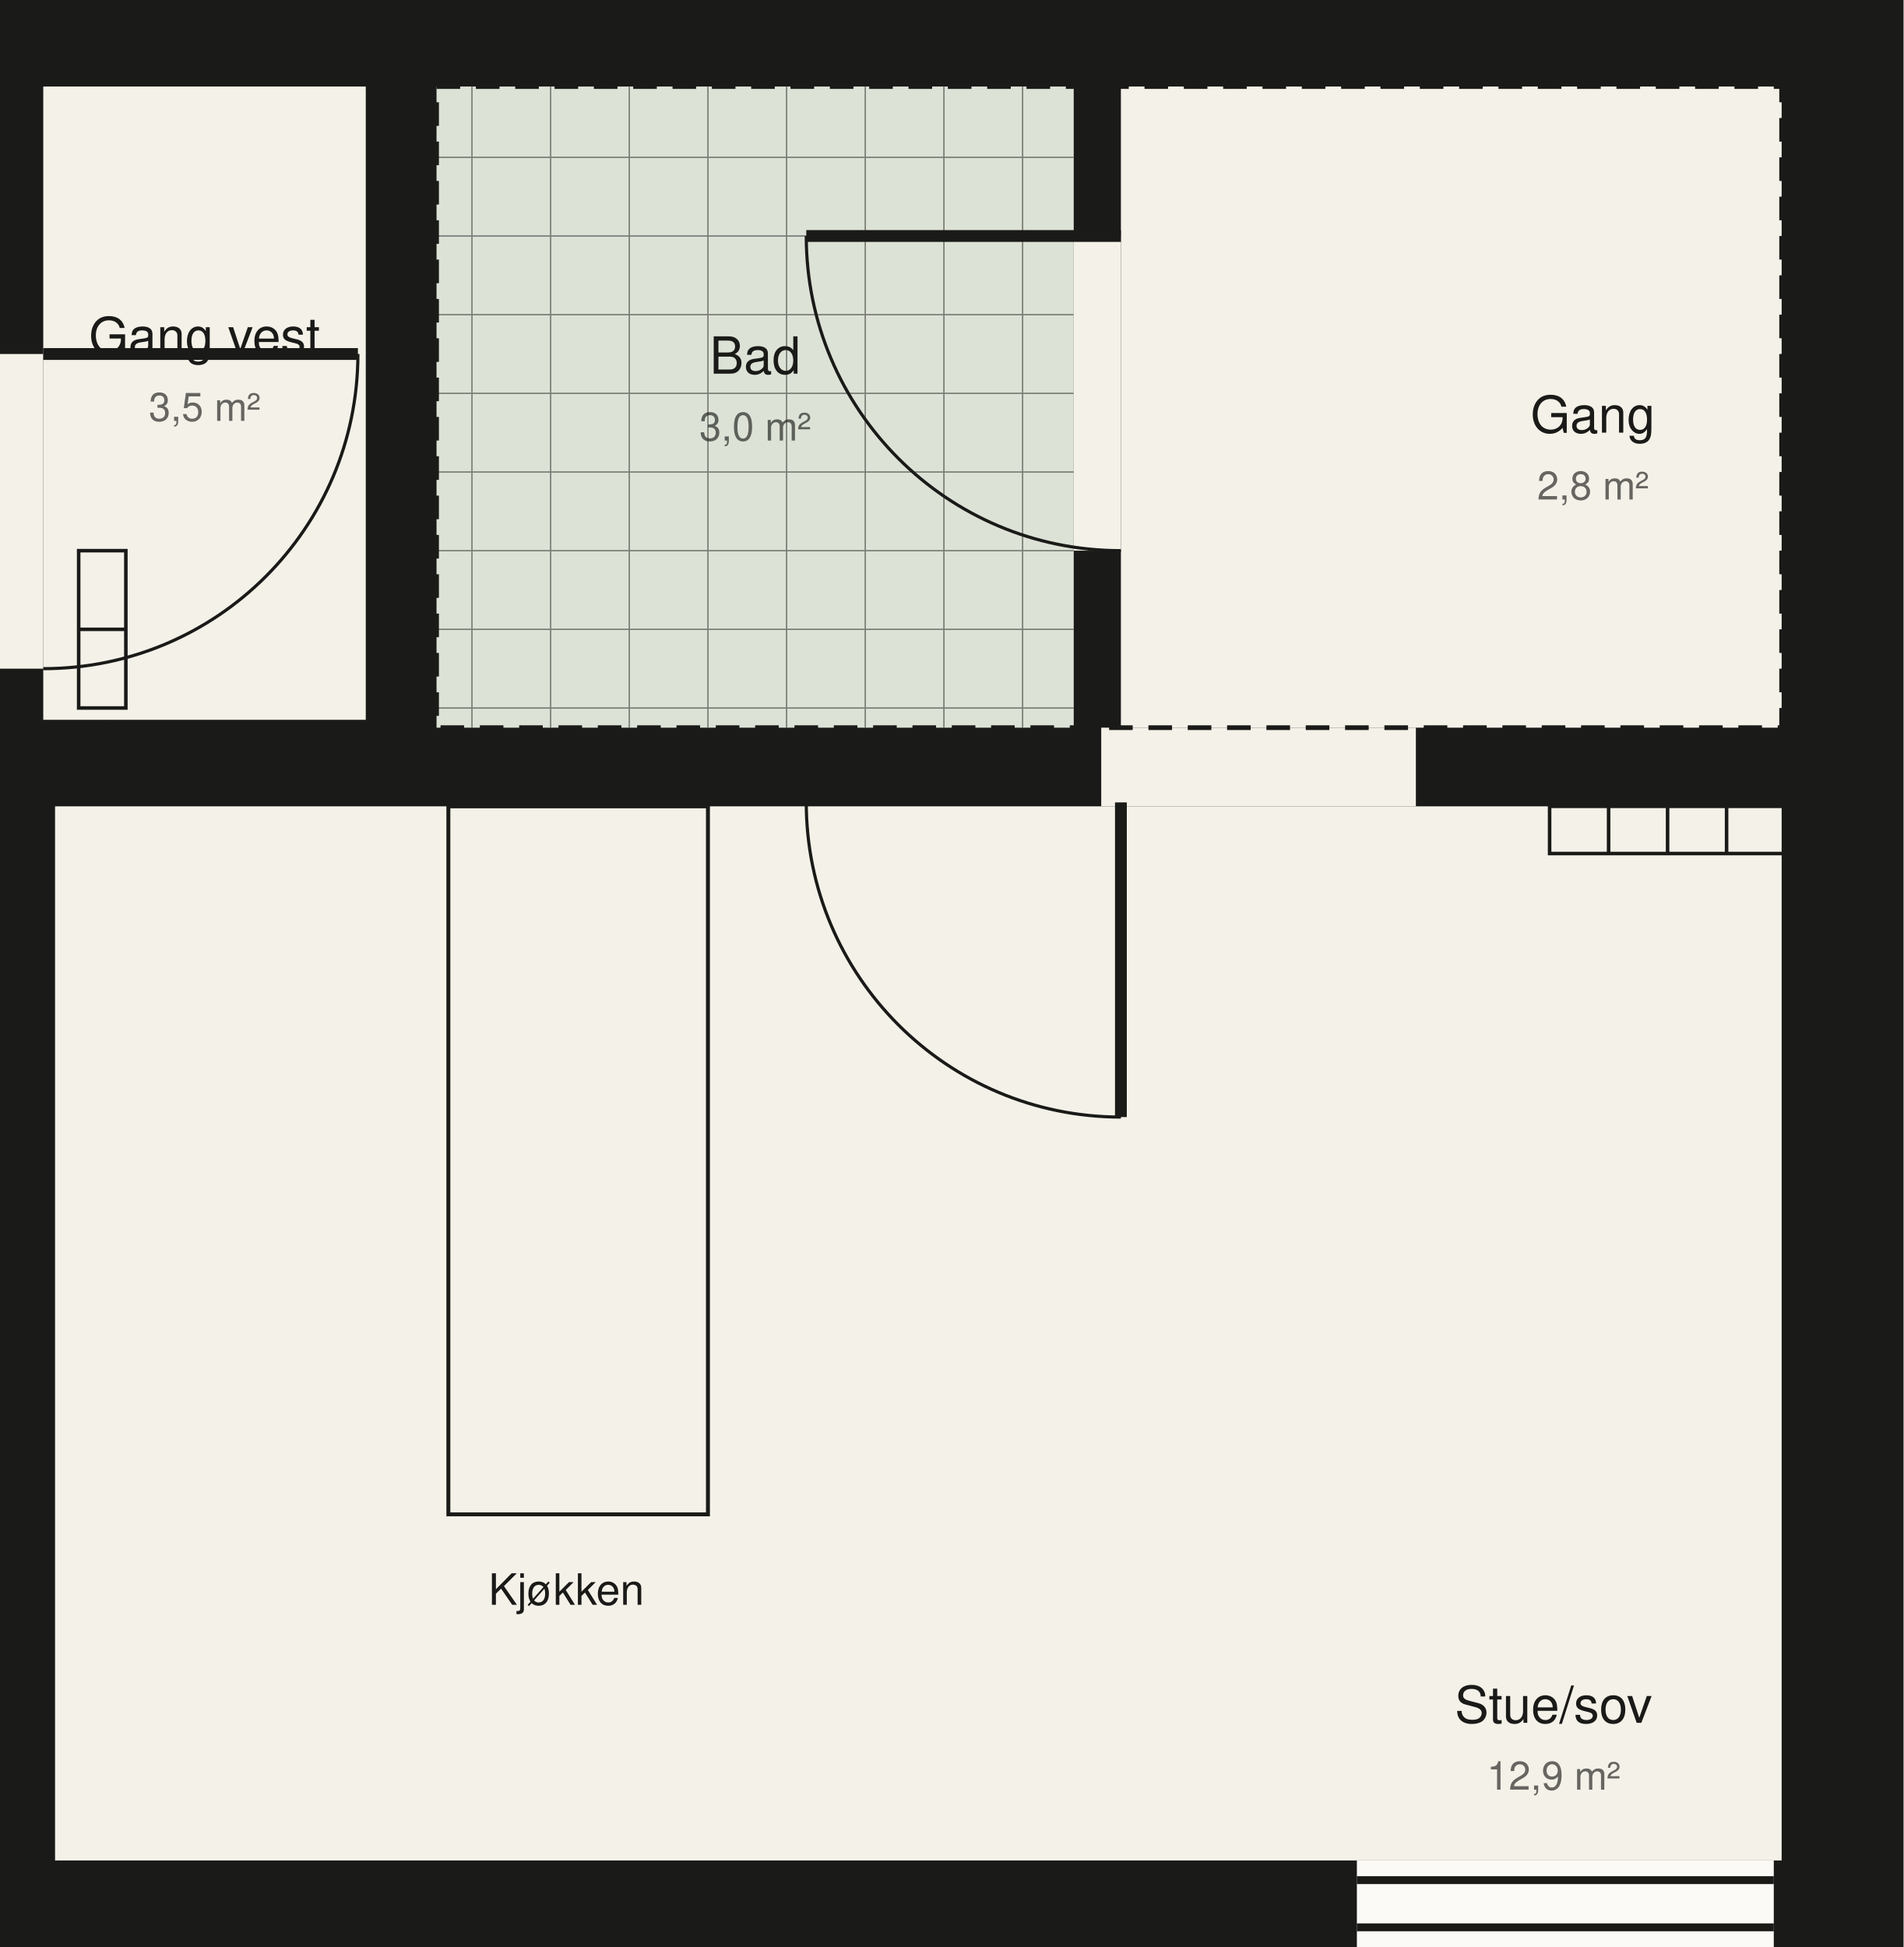
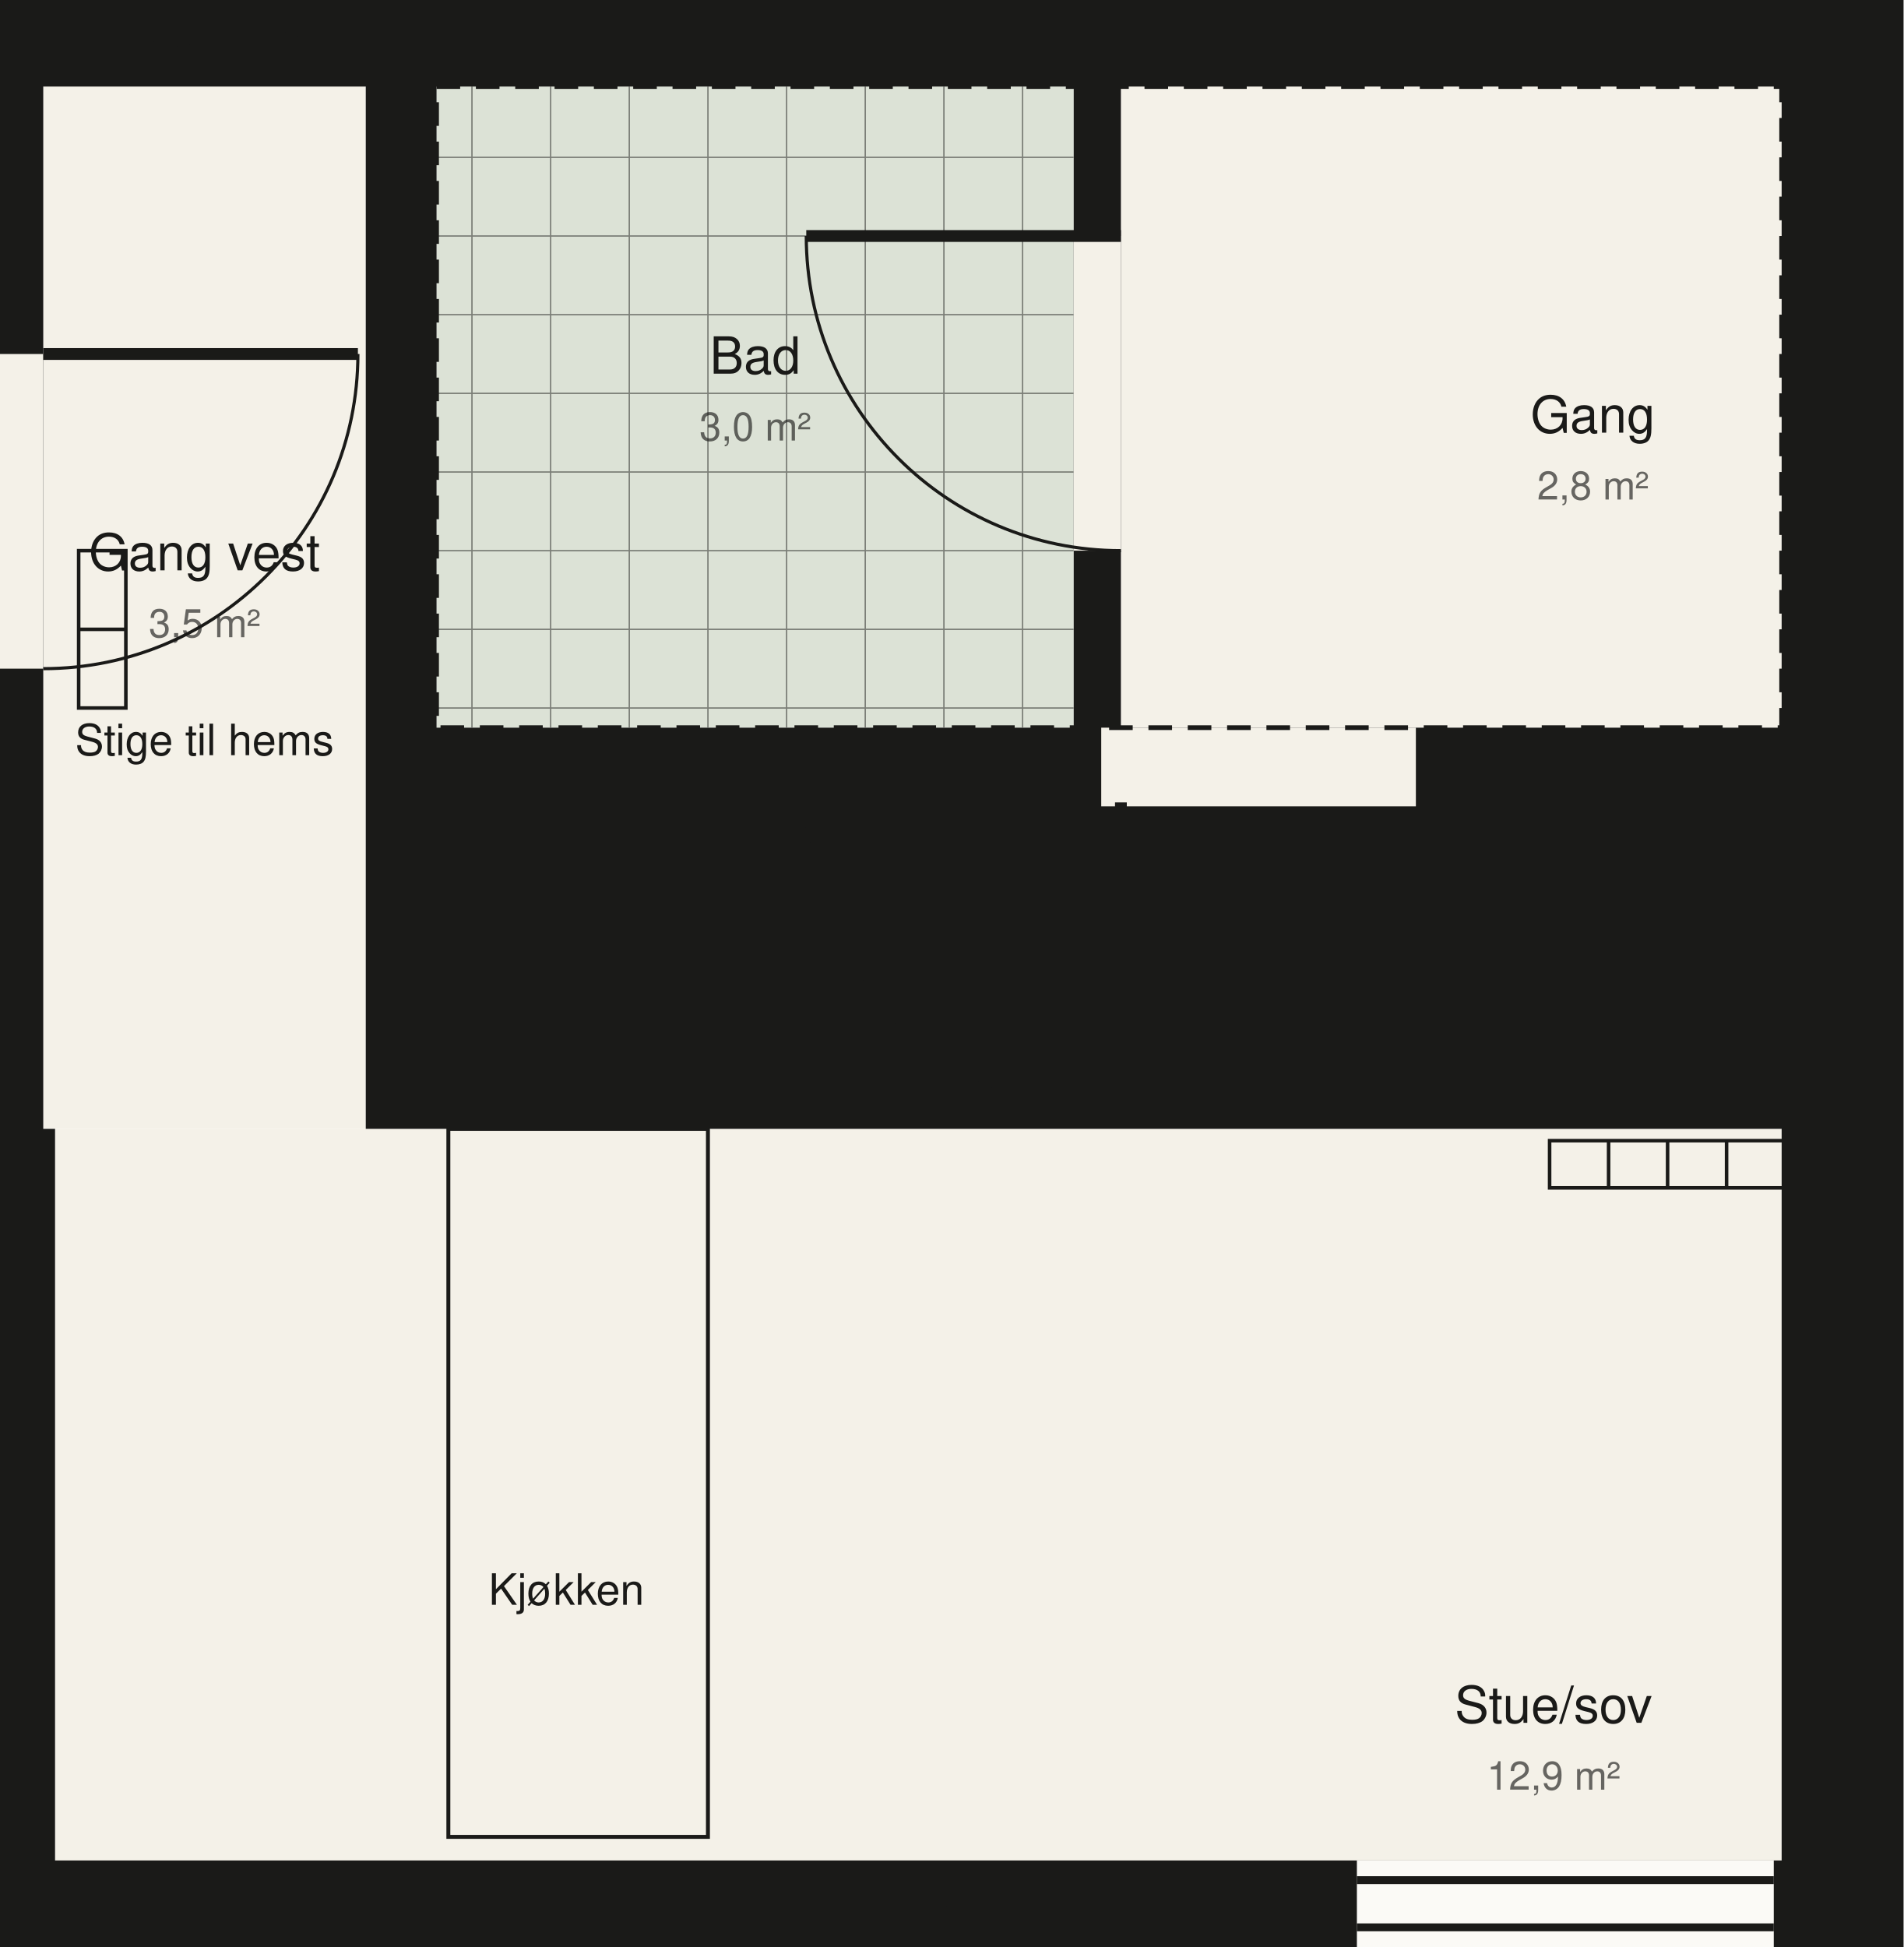
<svg xmlns="http://www.w3.org/2000/svg" viewBox="0 0 484 495">
-   <polygon points="11,22 93,22 93,183 11,183" fill="#F4F1E8" />
+   <polygon points="11,22 93,22 93,287 11,287" fill="#F4F1E8" />
  <polygon points="111,22 273,22 273,185 111,185" fill="#DCE2D6" />
  <polygon points="285,22 453,22 453,185 285,185" fill="#F4F1E8" />
-   <polygon points="14,205 453,205 453,473 14,473" fill="#F4F1E8" />
+   <polygon points="14,287 453,287 453,473 14,473" fill="#F4F1E8" />
  <clipPath id="bad1">
    <polygon points="111,22 273,22 273,185 111,185" />
  </clipPath>
  <g clip-path="url(#bad1)" stroke="#1A1A18" stroke-width="0.35" opacity="0.5">
    <line x1="120" y1="22" x2="120" y2="185" />
    <line x1="140" y1="22" x2="140" y2="185" />
    <line x1="160" y1="22" x2="160" y2="185" />
    <line x1="180" y1="22" x2="180" y2="185" />
    <line x1="200" y1="22" x2="200" y2="185" />
    <line x1="220" y1="22" x2="220" y2="185" />
    <line x1="240" y1="22" x2="240" y2="185" />
    <line x1="260" y1="22" x2="260" y2="185" />
    <line x1="111" y1="40" x2="273" y2="40" />
    <line x1="111" y1="60" x2="273" y2="60" />
    <line x1="111" y1="80" x2="273" y2="80" />
    <line x1="111" y1="100" x2="273" y2="100" />
    <line x1="111" y1="120" x2="273" y2="120" />
    <line x1="111" y1="140" x2="273" y2="140" />
    <line x1="111" y1="160" x2="273" y2="160" />
    <line x1="111" y1="180" x2="273" y2="180" />
  </g>
-   <path d="M 0 0 L 484 0 L 484 495 L 0 495 Z M 11 22 L 93 22 L 93 183 L 11 183 Z M 111 22 L 273 22 L 273 185 L 111 185 Z M 285 22 L 453 22 L 453 185 L 285 185 Z M 14 205 L 453 205 L 453 473 L 14 473 Z" fill="#1A1A18" fill-rule="evenodd" />
+   <path d="M 0 0 L 484 0 L 484 495 L 0 495 Z M 11 22 L 93 22 L 93 287 L 11 287 Z M 111 22 L 273 22 L 273 185 L 111 185 Z M 285 22 L 453 22 L 453 185 L 285 185 Z M 14 287 L 453 287 L 453 473 L 14 473 Z" fill="#1A1A18" fill-rule="evenodd" />
  <rect x="0" y="90" width="11" height="80" fill="#F4F1E8" />
  <line x1="11" y1="90" x2="91" y2="90" stroke="#1A1A18" stroke-width="3" />
  <path d="M 91 90 A 80 80 0 0 1 11 170" fill="none" stroke="#1A1A18" stroke-width="0.8" />
  <rect x="273" y="60" width="12" height="80" fill="#F4F1E8" />
  <line x1="285" y1="60" x2="205" y2="60" stroke="#1A1A18" stroke-width="3" />
  <path d="M 205 60 A 80 80 0 0 0 285 140" fill="none" stroke="#1A1A18" stroke-width="0.8" />
  <rect x="280" y="185" width="80" height="20" fill="#F4F1E8" />
  <line x1="285" y1="204" x2="285" y2="284" stroke="#1A1A18" stroke-width="3" />
  <path d="M 285 284 A 80 80 0 0 1 205 204" fill="none" stroke="#1A1A18" stroke-width="0.8" />
  <rect x="345" y="473" width="106" height="22" fill="#FBFAF6" />
  <line x1="345" y1="478" x2="451" y2="478" stroke="#1A1A18" stroke-width="2" />
  <line x1="345" y1="490" x2="451" y2="490" stroke="#1A1A18" stroke-width="2" />
-   <use href="#dusj" transform="translate(111 22)" />
+   <use href="#dusj" transform="translate(183 95)" />
  <use href="#wc" transform="translate(216 30)" />
  <use href="#servant" transform="translate(205 138)" />
-   <use href="#komfyr" transform="translate(120 210)" />
-   <use href="#kvask" transform="translate(120 290)" />
+   <use href="#komfyr" transform="translate(120 305)" />
+   <use href="#kvask" transform="translate(120 390)" />
  <use href="#sofa" transform="translate(24 440) rotate(270)" />
-   <use href="#seng140" transform="translate(303 215)" />
+   <use href="#seng140" transform="translate(303 305)" />
  <use href="#lenestol" transform="translate(115 385)" />
  <use href="#lenestol" transform="translate(270 385)" />
  <use href="#sofabord60" transform="translate(195 390)" />
-   <rect x="114" y="205" width="66" height="180" fill="none" stroke="#1A1A18" stroke-width="1" />
+   <rect x="114" y="287" width="66" height="180" fill="none" stroke="#1A1A18" stroke-width="1" />
  <rect x="20" y="140" width="12" height="40" fill="none" stroke="#1A1A18" stroke-width="0.9" />
  <line x1="20" y1="160" x2="32" y2="160" stroke="#1A1A18" stroke-width="0.9" />
-   <rect x="394" y="205" width="60" height="12" fill="none" stroke="#1A1A18" stroke-width="0.9" />
-   <line x1="409" y1="205" x2="409" y2="217" stroke="#1A1A18" stroke-width="0.9" />
-   <line x1="424" y1="205" x2="424" y2="217" stroke="#1A1A18" stroke-width="0.9" />
-   <line x1="439" y1="205" x2="439" y2="217" stroke="#1A1A18" stroke-width="0.9" />
+   <rect x="394" y="290" width="60" height="12" fill="none" stroke="#1A1A18" stroke-width="0.9" />
+   <line x1="409" y1="290" x2="409" y2="302" stroke="#1A1A18" stroke-width="0.9" />
+   <line x1="424" y1="290" x2="424" y2="302" stroke="#1A1A18" stroke-width="0.9" />
+   <line x1="439" y1="290" x2="439" y2="302" stroke="#1A1A18" stroke-width="0.9" />
  <polygon points="111,22 453,22 453,185 111,185" fill="none" stroke="#1A1A18" stroke-width="1.2" stroke-dasharray="6 4" />
  <text x="52" y="192" font-family="Helvetica" font-size="11" fill="#1A1A18" text-anchor="middle">Stige til hems</text>
  <text x="144" y="408" font-family="Helvetica" font-size="11" fill="#1A1A18" text-anchor="middle">Kjøkken</text>
  <text x="250" y="488" font-family="Helvetica" font-size="11" fill="#1A1A18" text-anchor="middle">Ikke vindu</text>
  <text x="52" y="12" font-family="Helvetica" font-size="11" fill="#1A1A18" text-anchor="middle">EI60 54db</text>
  <g font-family="Helvetica" fill="#1A1A18" text-anchor="middle">
-     <text x="52" y="90" font-size="13">Gang vest</text>
-     <text x="52" y="107" font-size="10" opacity="0.65">3,5 m²</text>
+     <text x="52" y="145" font-size="13">Gang vest</text>
+     <text x="52" y="162" font-size="10" opacity="0.65">3,5 m²</text>
  </g>
  <g font-family="Helvetica" fill="#1A1A18" text-anchor="middle">
    <text x="192" y="95" font-size="13">Bad</text>
    <text x="192" y="112" font-size="10" opacity="0.65">3,0 m²</text>
  </g>
  <g font-family="Helvetica" fill="#1A1A18" text-anchor="middle">
    <text x="405" y="110" font-size="13">Gang</text>
    <text x="405" y="127" font-size="10" opacity="0.65">2,8 m²</text>
  </g>
  <g font-family="Helvetica" fill="#1A1A18" text-anchor="middle">
    <text x="395" y="438" font-size="13">Stue/sov</text>
    <text x="395" y="455" font-size="10" opacity="0.65">12,9 m²</text>
  </g>
</svg>
